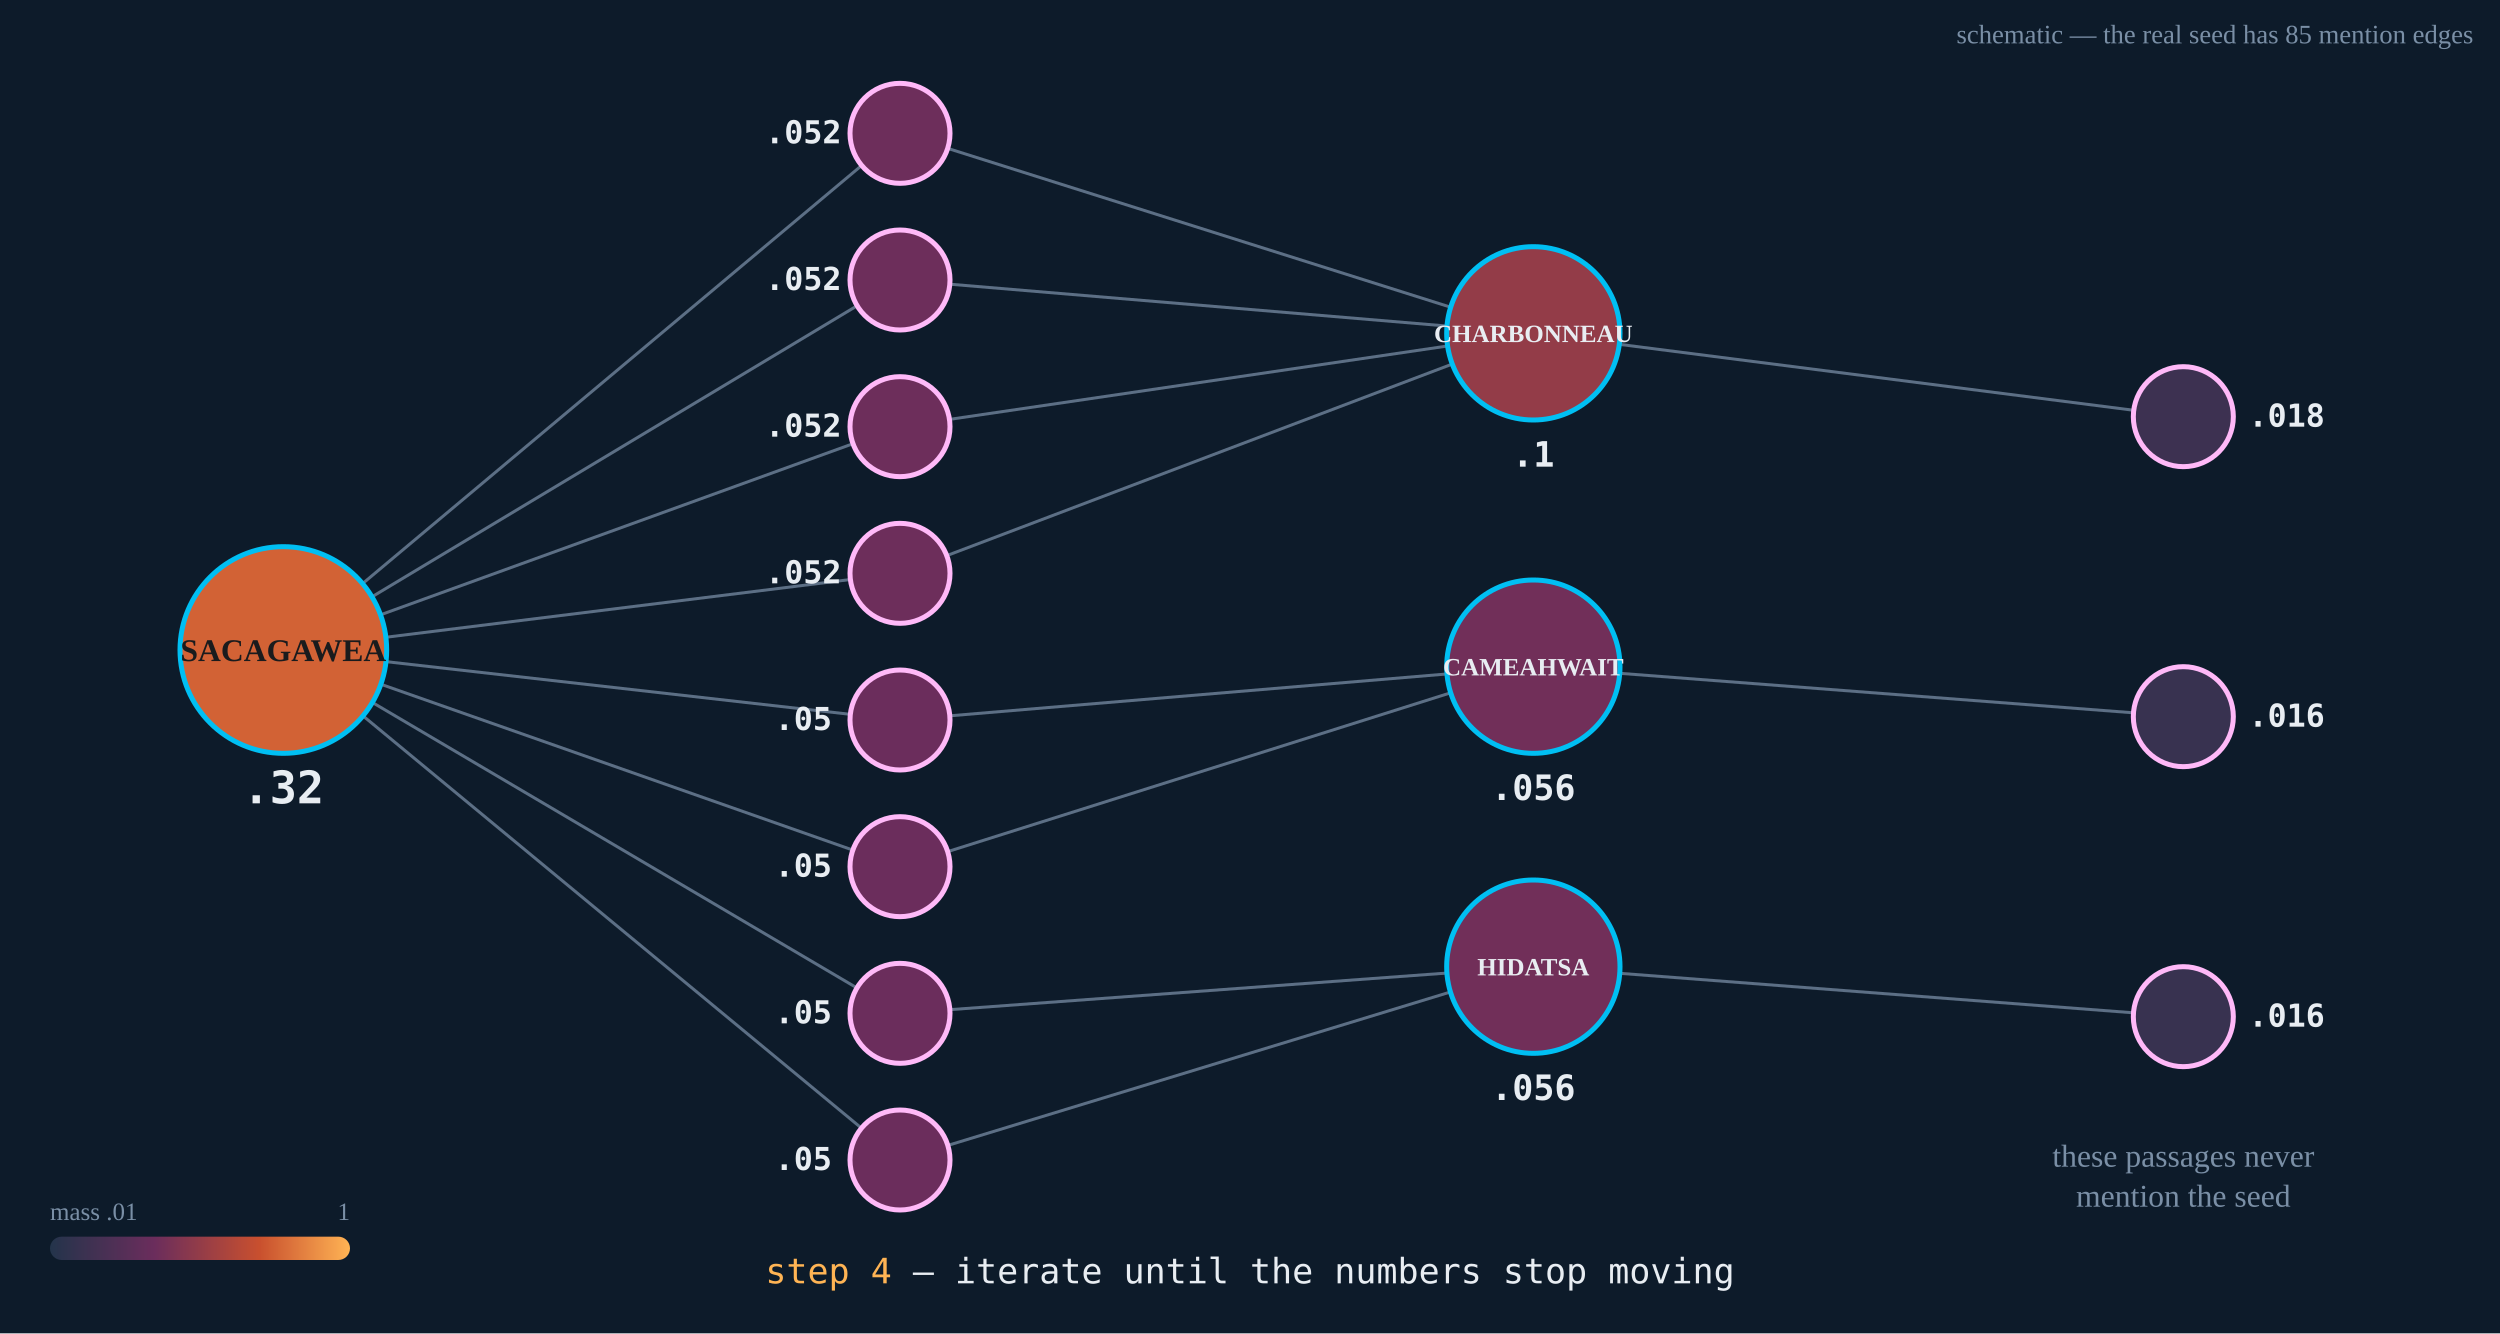
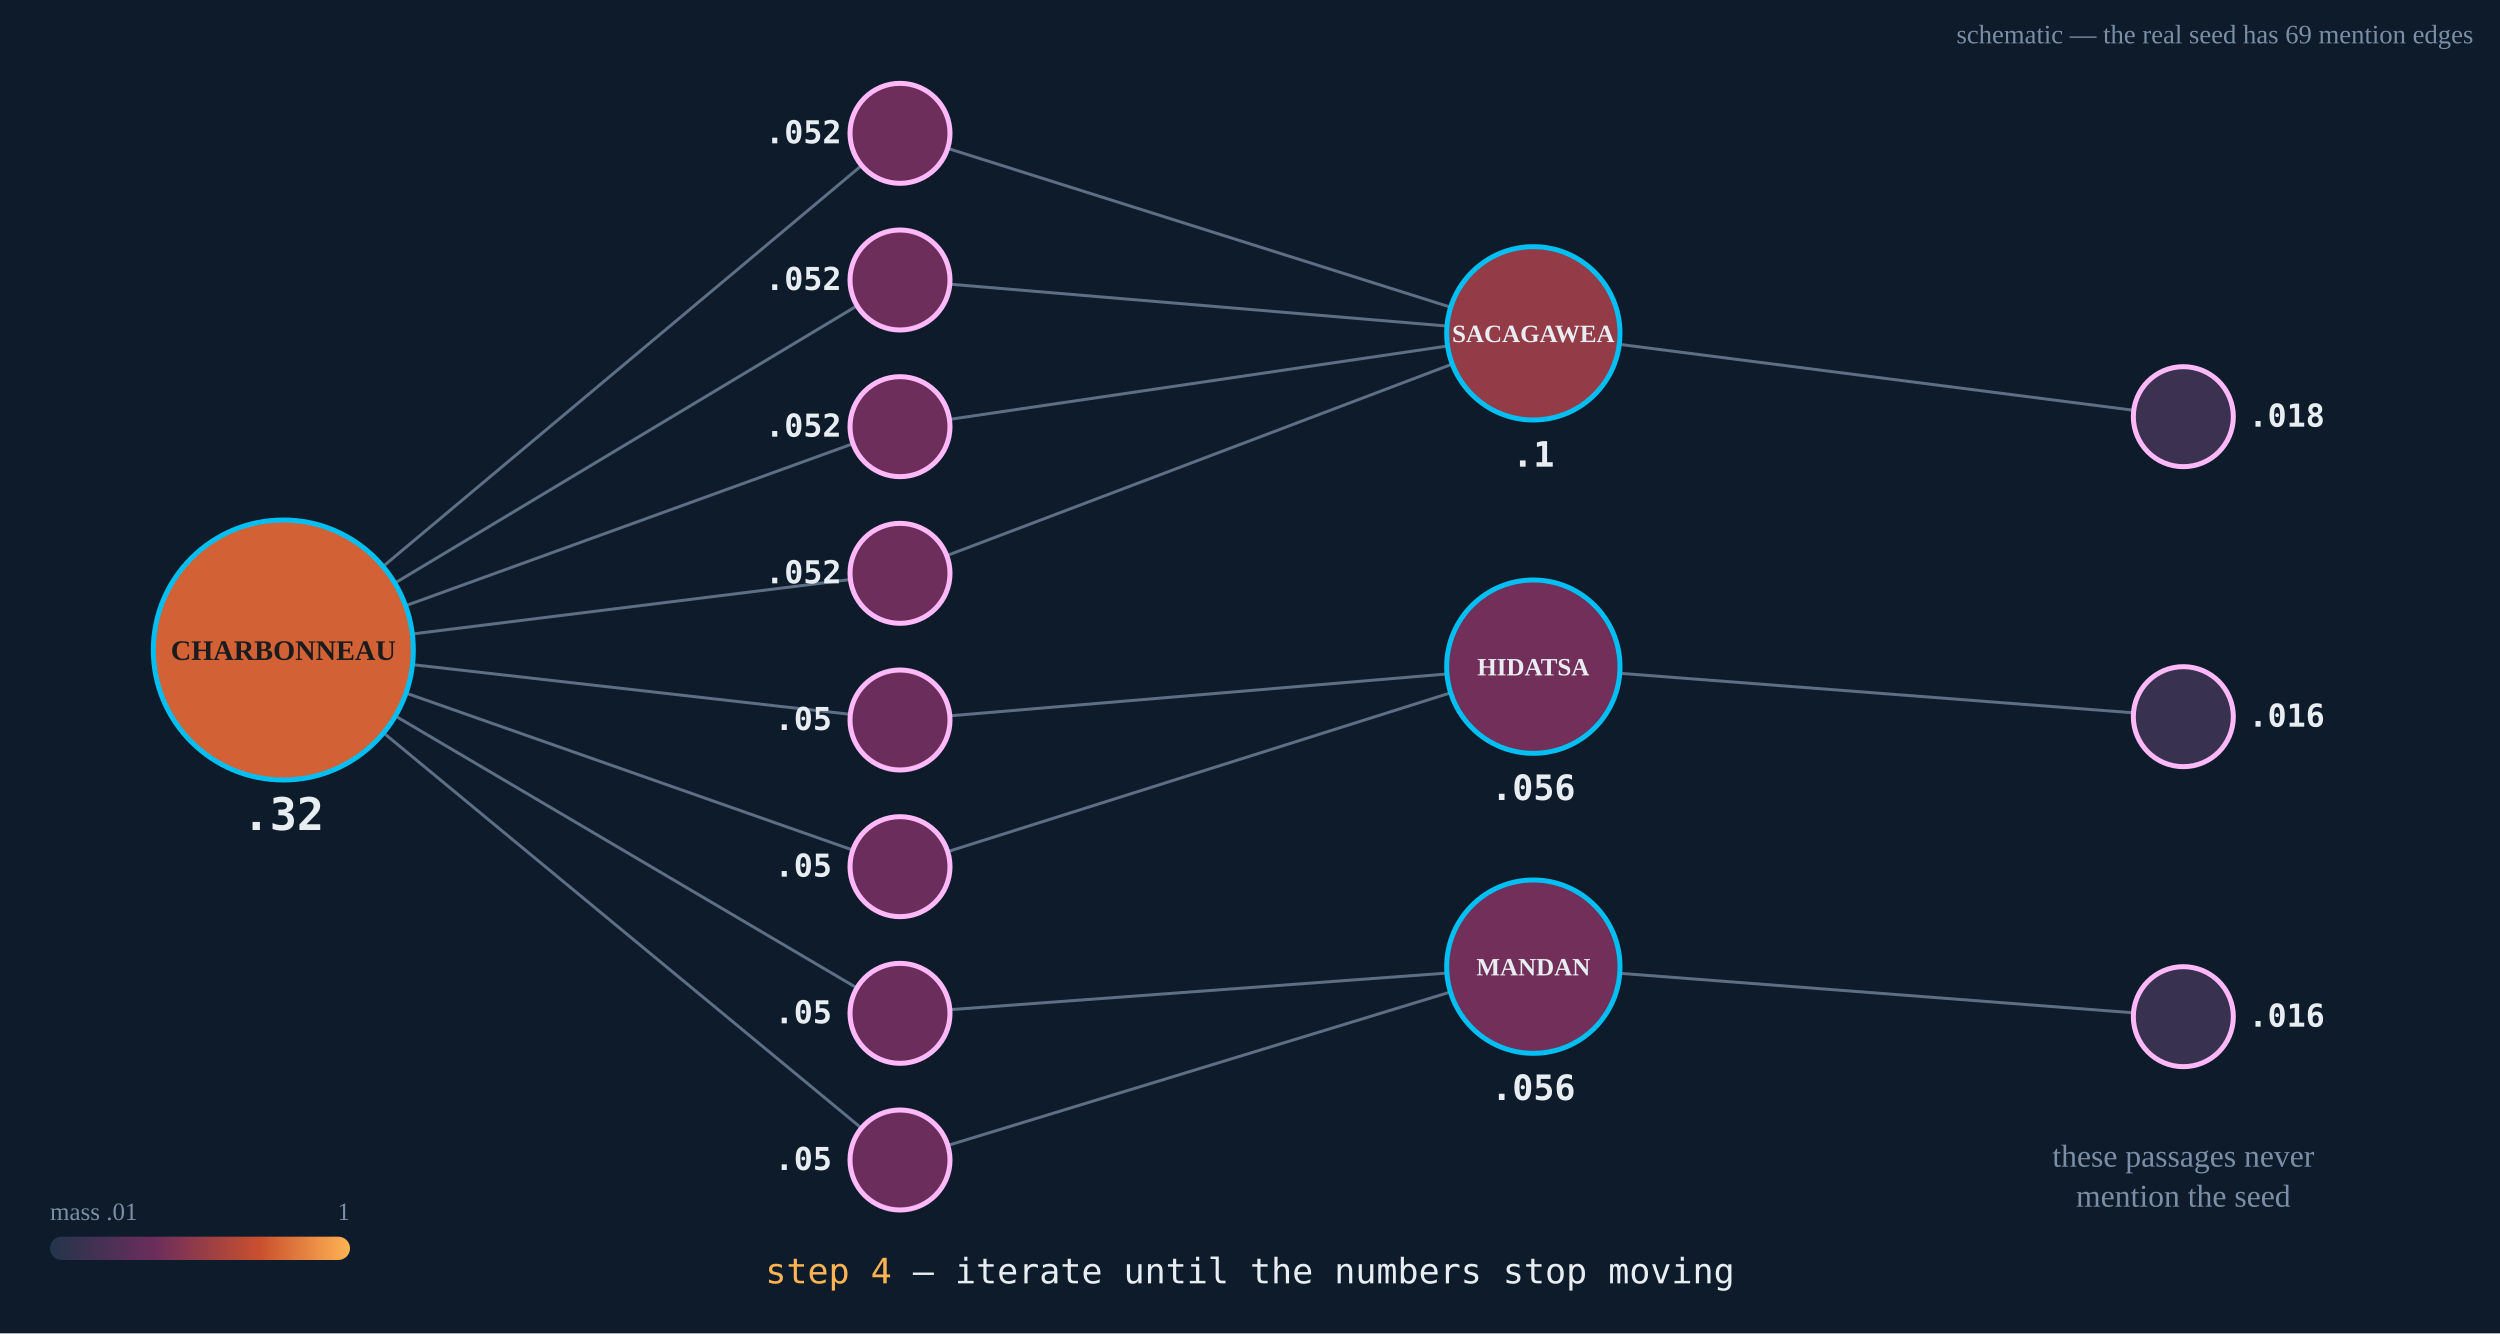
<svg xmlns="http://www.w3.org/2000/svg" viewBox="0 0 1500 800">
  <rect width="100%" height="100%" fill="#0D1B2A" />
  <defs>
    <linearGradient id="heat" x1="0" y1="0" x2="1" y2="0">
      <stop offset="0%" stop-color="#23344b" />
      <stop offset="5%" stop-color="#2d334d" />
      <stop offset="10%" stop-color="#383250" />
      <stop offset="15%" stop-color="#423152" />
      <stop offset="20%" stop-color="#4c3055" />
      <stop offset="25%" stop-color="#562f57" />
      <stop offset="30%" stop-color="#612e5a" />
      <stop offset="35%" stop-color="#6b2d5c" />
      <stop offset="40%" stop-color="#783255" />
      <stop offset="45%" stop-color="#86374f" />
      <stop offset="50%" stop-color="#933c48" />
      <stop offset="55%" stop-color="#a14142" />
      <stop offset="60%" stop-color="#ae463b" />
      <stop offset="65%" stop-color="#bc4b35" />
      <stop offset="70%" stop-color="#c9502e" />
      <stop offset="75%" stop-color="#d26134" />
      <stop offset="80%" stop-color="#db713b" />
      <stop offset="85%" stop-color="#e48241" />
      <stop offset="90%" stop-color="#ed9347" />
      <stop offset="95%" stop-color="#f6a34e" />
      <stop offset="100%" stop-color="#ffb454" />
    </linearGradient>
  </defs>
  <rect x="30" y="742" width="180" height="14" rx="7" fill="url(#heat)" />
  <text x="30" y="732" font-size="15" fill="#7A8FA6">mass  .01</text>
  <text x="210" y="732" text-anchor="end" font-size="15" fill="#7A8FA6">1</text>
  <line x1="170" y1="390" x2="540" y2="80" stroke="#5c6f85" stroke-width="1.8" />
  <line x1="170" y1="390" x2="540" y2="168" stroke="#5c6f85" stroke-width="1.8" />
  <line x1="170" y1="390" x2="540" y2="256" stroke="#5c6f85" stroke-width="1.8" />
  <line x1="170" y1="390" x2="540" y2="344" stroke="#5c6f85" stroke-width="1.8" />
  <line x1="170" y1="390" x2="540" y2="432" stroke="#5c6f85" stroke-width="1.8" />
  <line x1="170" y1="390" x2="540" y2="520" stroke="#5c6f85" stroke-width="1.8" />
  <line x1="170" y1="390" x2="540" y2="608" stroke="#5c6f85" stroke-width="1.8" />
  <line x1="170" y1="390" x2="540" y2="696" stroke="#5c6f85" stroke-width="1.8" />
  <line x1="540" y1="80" x2="920" y2="200" stroke="#5c6f85" stroke-width="1.8" />
  <line x1="540" y1="168" x2="920" y2="200" stroke="#5c6f85" stroke-width="1.8" />
  <line x1="540" y1="256" x2="920" y2="200" stroke="#5c6f85" stroke-width="1.8" />
  <line x1="540" y1="344" x2="920" y2="200" stroke="#5c6f85" stroke-width="1.8" />
  <line x1="540" y1="432" x2="920" y2="400" stroke="#5c6f85" stroke-width="1.8" />
  <line x1="540" y1="520" x2="920" y2="400" stroke="#5c6f85" stroke-width="1.8" />
  <line x1="540" y1="608" x2="920" y2="580" stroke="#5c6f85" stroke-width="1.8" />
  <line x1="540" y1="696" x2="920" y2="580" stroke="#5c6f85" stroke-width="1.8" />
  <line x1="920" y1="200" x2="1310" y2="250" stroke="#5c6f85" stroke-width="1.8" />
  <line x1="920" y1="400" x2="1310" y2="430" stroke="#5c6f85" stroke-width="1.8" />
  <line x1="920" y1="580" x2="1310" y2="610" stroke="#5c6f85" stroke-width="1.8" />
-   <circle cx="170" cy="390" r="62" fill="#d26235" stroke="#00bff3" stroke-width="3" />
-   <text x="170" y="396.65" text-anchor="middle" font-size="19" font-weight="bold" fill="#1a1b1d">SACAGAWEA</text>
+   <circle cx="170" cy="390" r="78" fill="#d26235" stroke="#00bff3" stroke-width="3" />
+   <text x="170" y="395.95" text-anchor="middle" font-size="17" font-weight="bold" fill="#1a1b1d">CHARBONNEAU</text>
  <circle cx="540" cy="80" r="30" fill="#6d2e5b" stroke="#ffb9f8" stroke-width="3" />
  <circle cx="540" cy="168" r="30" fill="#6d2e5b" stroke="#ffb9f8" stroke-width="3" />
  <circle cx="540" cy="256" r="30" fill="#6d2e5b" stroke="#ffb9f8" stroke-width="3" />
  <circle cx="540" cy="344" r="30" fill="#6d2e5b" stroke="#ffb9f8" stroke-width="3" />
  <circle cx="540" cy="432" r="30" fill="#6b2d5c" stroke="#ffb9f8" stroke-width="3" />
  <circle cx="540" cy="520" r="30" fill="#6b2d5c" stroke="#ffb9f8" stroke-width="3" />
  <circle cx="540" cy="608" r="30" fill="#6b2d5c" stroke="#ffb9f8" stroke-width="3" />
  <circle cx="540" cy="696" r="30" fill="#6b2d5c" stroke="#ffb9f8" stroke-width="3" />
  <circle cx="920" cy="200" r="52" fill="#933c48" stroke="#00bff3" stroke-width="3" />
-   <text x="920" y="205.25" text-anchor="middle" font-size="15" font-weight="bold" fill="#E8EDF2">CHARBONNEAU</text>
+   <text x="920" y="205.25" text-anchor="middle" font-size="15" font-weight="bold" fill="#E8EDF2">SACAGAWEA</text>
  <circle cx="920" cy="400" r="52" fill="#712f59" stroke="#00bff3" stroke-width="3" />
-   <text x="920" y="405.25" text-anchor="middle" font-size="15" font-weight="bold" fill="#E8EDF2">CAMEAHWAIT</text>
+   <text x="920" y="405.25" text-anchor="middle" font-size="15" font-weight="bold" fill="#E8EDF2">HIDATSA</text>
  <circle cx="920" cy="580" r="52" fill="#712f59" stroke="#00bff3" stroke-width="3" />
-   <text x="920" y="585.25" text-anchor="middle" font-size="15" font-weight="bold" fill="#E8EDF2">HIDATSA</text>
+   <text x="920" y="585.25" text-anchor="middle" font-size="15" font-weight="bold" fill="#E8EDF2">MANDAN</text>
  <circle cx="1310" cy="250" r="30" fill="#3d3151" stroke="#ffb9f8" stroke-width="3" />
  <circle cx="1310" cy="430" r="30" fill="#383250" stroke="#ffb9f8" stroke-width="3" />
  <circle cx="1310" cy="610" r="30" fill="#383250" stroke="#ffb9f8" stroke-width="3" />
-   <text x="170" y="482" text-anchor="middle" font-family="Menlo, Consolas, monospace" font-size="27" font-weight="bold" fill="#E8EDF2">.32</text>
+   <text x="170" y="498" text-anchor="middle" font-family="Menlo, Consolas, monospace" font-size="27" font-weight="bold" fill="#E8EDF2">.32</text>
  <text x="482" y="86" text-anchor="middle" font-family="Menlo, Consolas, monospace" font-size="19" font-weight="bold" fill="#E8EDF2">.052</text>
  <text x="482" y="174" text-anchor="middle" font-family="Menlo, Consolas, monospace" font-size="19" font-weight="bold" fill="#E8EDF2">.052</text>
  <text x="482" y="262" text-anchor="middle" font-family="Menlo, Consolas, monospace" font-size="19" font-weight="bold" fill="#E8EDF2">.052</text>
  <text x="482" y="350" text-anchor="middle" font-family="Menlo, Consolas, monospace" font-size="19" font-weight="bold" fill="#E8EDF2">.052</text>
  <text x="482" y="438" text-anchor="middle" font-family="Menlo, Consolas, monospace" font-size="19" font-weight="bold" fill="#E8EDF2">.05</text>
  <text x="482" y="526" text-anchor="middle" font-family="Menlo, Consolas, monospace" font-size="19" font-weight="bold" fill="#E8EDF2">.05</text>
  <text x="482" y="614" text-anchor="middle" font-family="Menlo, Consolas, monospace" font-size="19" font-weight="bold" fill="#E8EDF2">.05</text>
  <text x="482" y="702" text-anchor="middle" font-family="Menlo, Consolas, monospace" font-size="19" font-weight="bold" fill="#E8EDF2">.05</text>
  <text x="920" y="280" text-anchor="middle" font-family="Menlo, Consolas, monospace" font-size="21" font-weight="bold" fill="#E8EDF2">.1</text>
  <text x="920" y="480" text-anchor="middle" font-family="Menlo, Consolas, monospace" font-size="21" font-weight="bold" fill="#E8EDF2">.056</text>
  <text x="920" y="660" text-anchor="middle" font-family="Menlo, Consolas, monospace" font-size="21" font-weight="bold" fill="#E8EDF2">.056</text>
  <text x="1372" y="256" text-anchor="middle" font-family="Menlo, Consolas, monospace" font-size="19" font-weight="bold" fill="#E8EDF2">.018</text>
  <text x="1372" y="436" text-anchor="middle" font-family="Menlo, Consolas, monospace" font-size="19" font-weight="bold" fill="#E8EDF2">.016</text>
  <text x="1372" y="616" text-anchor="middle" font-family="Menlo, Consolas, monospace" font-size="19" font-weight="bold" fill="#E8EDF2">.016</text>
  <text x="1310" y="700" text-anchor="middle" font-size="19" fill="#7A8FA6">these passages never<tspan x="1310" dy="24">mention the seed</tspan>
  </text>
  <text x="750.0" y="770" text-anchor="middle" font-family="Menlo, Consolas, monospace" font-size="21" fill="#E8EDF2">
    <tspan fill="#FFB454">step 4</tspan> — iterate until the numbers stop moving</text>
-   <text x="1484" y="26" text-anchor="end" font-size="16" fill="#7A8FA6">schematic — the real seed has 85 mention edges</text>
+   <text x="1484" y="26" text-anchor="end" font-size="16" fill="#7A8FA6">schematic — the real seed has 69 mention edges</text>
</svg>
